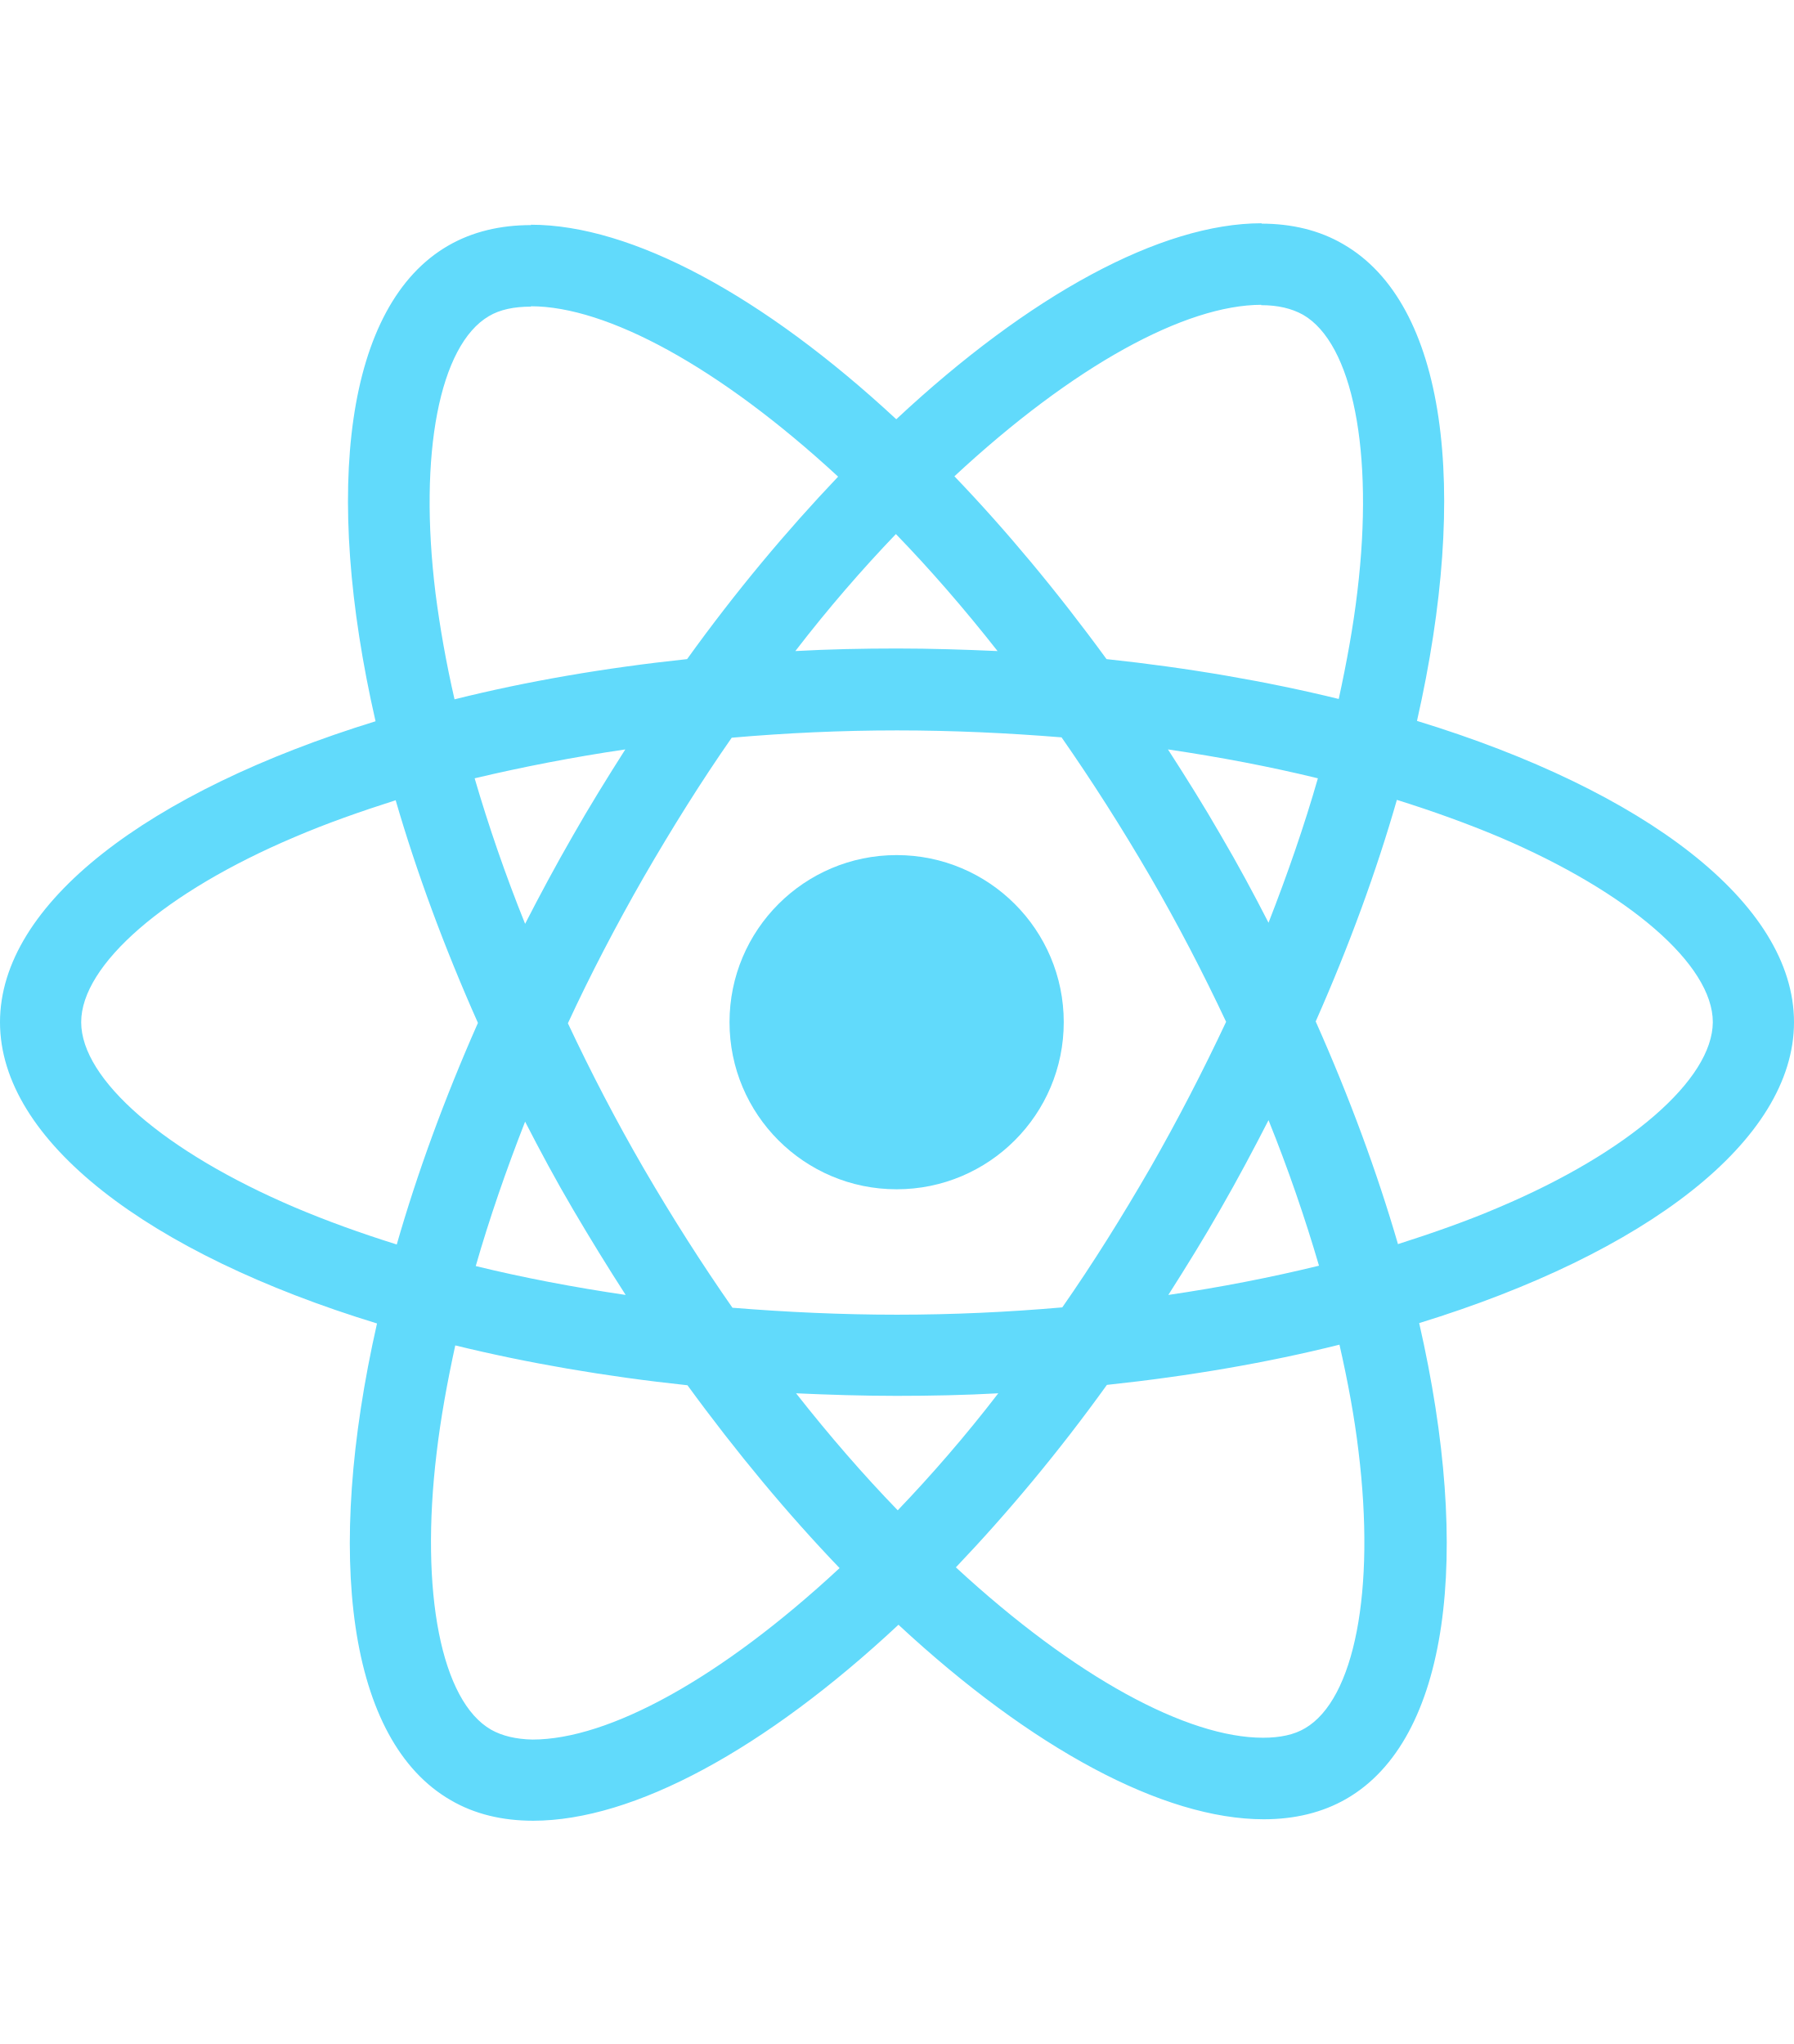
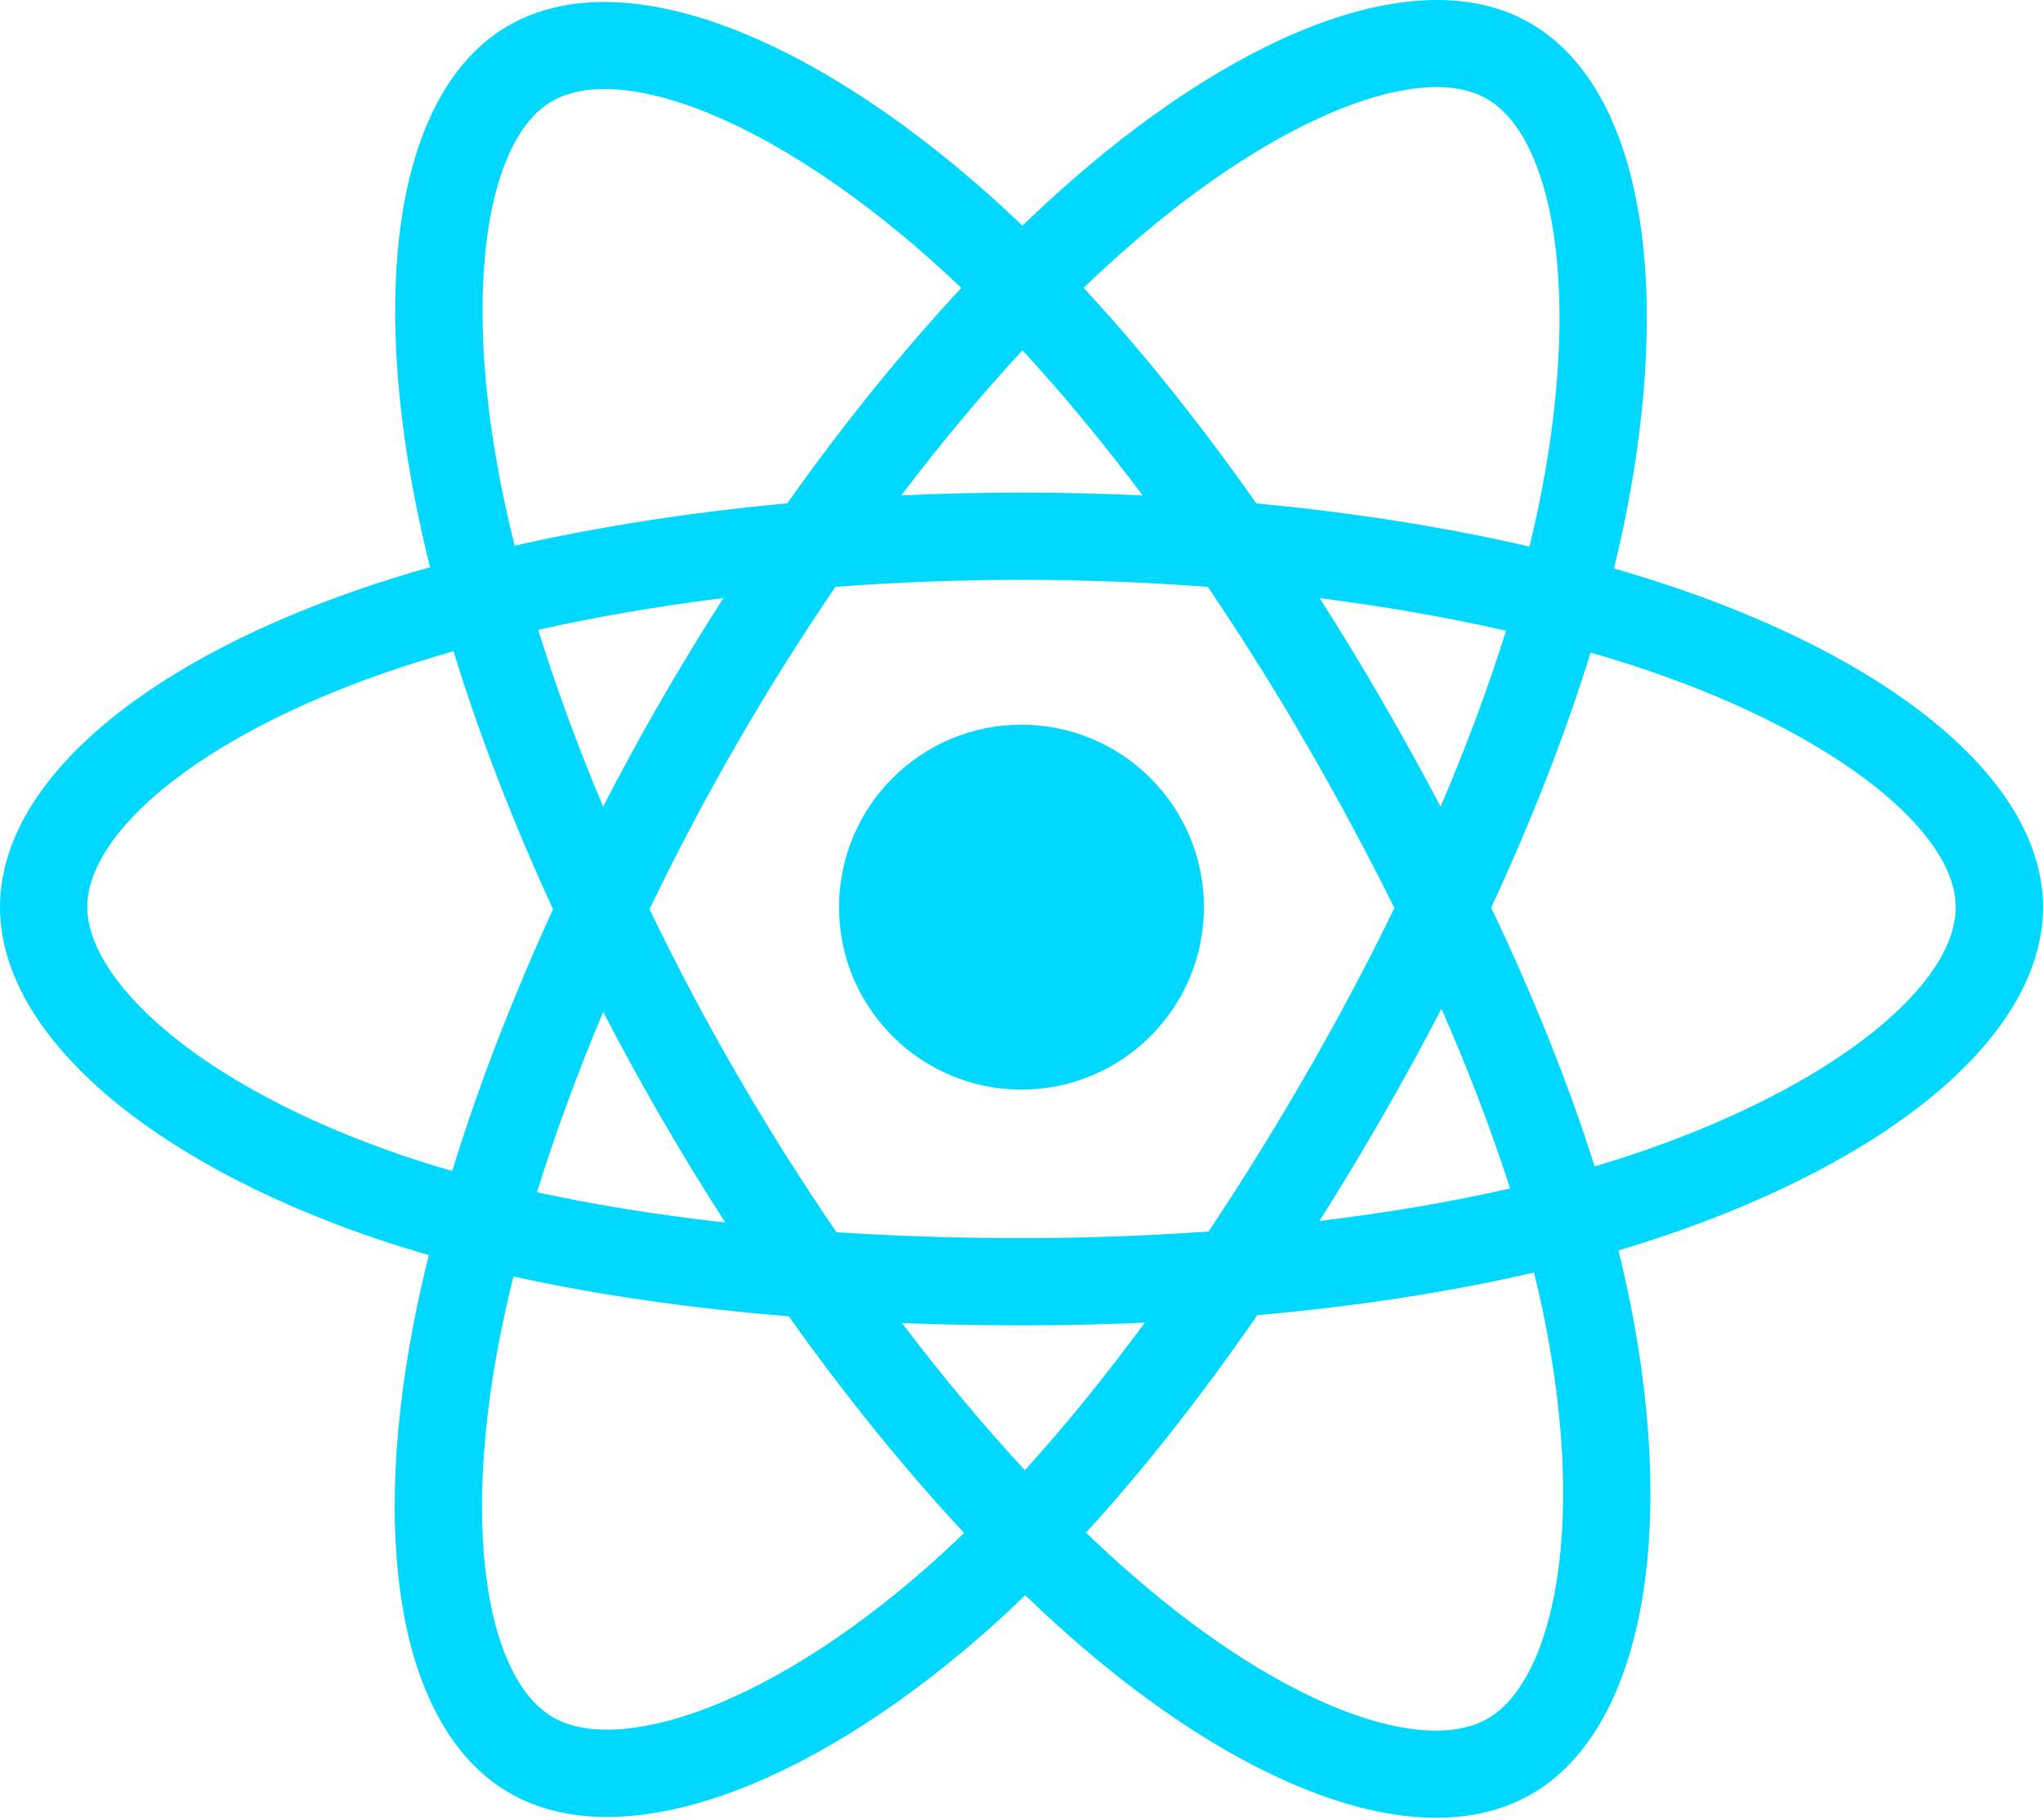
- <svg xmlns="http://www.w3.org/2000/svg" height="2500" viewBox="175.7 78 490.6 436.9" width="2194">
-   <g fill="#61dafb">
-     <path d="m666.3 296.5c0-32.5-40.7-63.3-103.1-82.4 14.4-63.6 8-114.2-20.2-130.4-6.5-3.8-14.1-5.6-22.4-5.6v22.3c4.6 0 8.3.9 11.4 2.6 13.6 7.8 19.5 37.5 14.9 75.7-1.1 9.4-2.9 19.3-5.1 29.4-19.6-4.8-41-8.5-63.5-10.9-13.5-18.5-27.5-35.3-41.6-50 32.6-30.3 63.2-46.9 84-46.9v-22.3c-27.5 0-63.5 19.6-99.9 53.6-36.4-33.8-72.4-53.2-99.9-53.2v22.3c20.7 0 51.4 16.5 84 46.6-14 14.7-28 31.4-41.3 49.9-22.6 2.4-44 6.1-63.6 11-2.3-10-4-19.7-5.2-29-4.7-38.2 1.1-67.9 14.6-75.8 3-1.8 6.9-2.6 11.5-2.6v-22.3c-8.4 0-16 1.8-22.6 5.6-28.1 16.2-34.4 66.7-19.9 130.1-62.2 19.2-102.7 49.9-102.7 82.3 0 32.5 40.7 63.3 103.1 82.4-14.4 63.6-8 114.2 20.2 130.4 6.5 3.8 14.1 5.6 22.5 5.6 27.5 0 63.5-19.6 99.9-53.6 36.4 33.8 72.4 53.2 99.9 53.2 8.4 0 16-1.8 22.6-5.6 28.1-16.2 34.4-66.7 19.9-130.1 62-19.1 102.5-49.9 102.5-82.3zm-130.2-66.7c-3.7 12.9-8.3 26.2-13.5 39.5-4.1-8-8.4-16-13.1-24-4.6-8-9.5-15.8-14.4-23.4 14.2 2.1 27.9 4.7 41 7.9zm-45.8 106.5c-7.8 13.5-15.8 26.3-24.1 38.2-14.9 1.3-30 2-45.2 2-15.1 0-30.2-.7-45-1.9-8.3-11.9-16.4-24.6-24.2-38-7.6-13.1-14.5-26.4-20.8-39.8 6.2-13.4 13.2-26.8 20.7-39.9 7.8-13.5 15.8-26.3 24.1-38.2 14.9-1.3 30-2 45.2-2 15.1 0 30.2.7 45 1.9 8.3 11.9 16.4 24.6 24.2 38 7.6 13.1 14.5 26.4 20.8 39.8-6.3 13.4-13.2 26.8-20.7 39.9zm32.3-13c5.4 13.4 10 26.8 13.8 39.8-13.1 3.2-26.9 5.9-41.2 8 4.9-7.7 9.8-15.6 14.4-23.7 4.6-8 8.9-16.1 13-24.1zm-101.4 106.7c-9.3-9.6-18.6-20.3-27.8-32 9 .4 18.2.7 27.5.7 9.4 0 18.7-.2 27.8-.7-9 11.7-18.3 22.4-27.5 32zm-74.4-58.9c-14.2-2.1-27.9-4.7-41-7.9 3.7-12.9 8.3-26.2 13.5-39.5 4.1 8 8.4 16 13.1 24s9.5 15.8 14.4 23.4zm73.9-208.1c9.3 9.6 18.6 20.3 27.8 32-9-.4-18.2-.7-27.5-.7-9.4 0-18.7.2-27.8.7 9-11.7 18.3-22.4 27.5-32zm-74 58.9c-4.9 7.7-9.8 15.6-14.4 23.7-4.6 8-8.9 16-13 24-5.4-13.4-10-26.8-13.8-39.8 13.1-3.1 26.9-5.8 41.2-7.9zm-90.5 125.2c-35.4-15.1-58.3-34.9-58.3-50.6s22.9-35.6 58.3-50.6c8.6-3.7 18-7 27.7-10.1 5.7 19.6 13.2 40 22.5 60.9-9.2 20.8-16.6 41.1-22.2 60.6-9.9-3.1-19.3-6.5-28-10.2zm53.8 142.9c-13.6-7.8-19.5-37.5-14.9-75.7 1.1-9.4 2.9-19.3 5.1-29.4 19.6 4.8 41 8.5 63.5 10.9 13.5 18.5 27.5 35.3 41.6 50-32.6 30.3-63.2 46.9-84 46.9-4.5-.1-8.3-1-11.3-2.7zm237.2-76.2c4.7 38.2-1.1 67.9-14.6 75.8-3 1.8-6.9 2.6-11.5 2.6-20.7 0-51.4-16.5-84-46.6 14-14.7 28-31.4 41.3-49.9 22.6-2.4 44-6.1 63.6-11 2.3 10.1 4.1 19.8 5.2 29.1zm38.5-66.7c-8.6 3.7-18 7-27.7 10.1-5.7-19.6-13.2-40-22.5-60.9 9.2-20.8 16.6-41.1 22.2-60.6 9.9 3.1 19.3 6.5 28.1 10.2 35.4 15.1 58.3 34.9 58.3 50.6-.1 15.7-23 35.6-58.4 50.6z" />
-     <circle cx="420.9" cy="296.5" r="45.7" />
-   </g>
+ <svg xmlns="http://www.w3.org/2000/svg" aria-hidden="true" role="img" class="iconify iconify--logos" width="35.93" height="32" preserveAspectRatio="xMidYMid meet" viewBox="0 0 256 228">
+   <path fill="#00D8FF" d="M210.483 73.824a171.49 171.49 0 0 0-8.24-2.597c.465-1.9.893-3.777 1.273-5.621c6.238-30.281 2.16-54.676-11.769-62.708c-13.355-7.7-35.196.329-57.254 19.526a171.23 171.23 0 0 0-6.375 5.848a155.866 155.866 0 0 0-4.241-3.917C100.759 3.829 77.587-4.822 63.673 3.233C50.33 10.957 46.379 33.89 51.995 62.588a170.974 170.974 0 0 0 1.892 8.48c-3.28.932-6.445 1.924-9.474 2.98C17.309 83.498 0 98.307 0 113.668c0 15.865 18.582 31.778 46.812 41.427a145.52 145.52 0 0 0 6.921 2.165a167.467 167.467 0 0 0-2.01 9.138c-5.354 28.2-1.173 50.591 12.134 58.266c13.744 7.926 36.812-.22 59.273-19.855a145.567 145.567 0 0 0 5.342-4.923a168.064 168.064 0 0 0 6.92 6.314c21.758 18.722 43.246 26.282 56.54 18.586c13.731-7.949 18.194-32.003 12.4-61.268a145.016 145.016 0 0 0-1.535-6.842c1.62-.48 3.21-.974 4.76-1.488c29.348-9.723 48.443-25.443 48.443-41.52c0-15.417-17.868-30.326-45.517-39.844Zm-6.365 70.984c-1.4.463-2.836.91-4.3 1.345c-3.24-10.257-7.612-21.163-12.963-32.432c5.106-11 9.31-21.767 12.459-31.957c2.619.758 5.16 1.557 7.61 2.4c23.69 8.156 38.14 20.213 38.14 29.504c0 9.896-15.606 22.743-40.946 31.14Zm-10.514 20.834c2.562 12.94 2.927 24.64 1.23 33.787c-1.524 8.219-4.59 13.698-8.382 15.893c-8.067 4.67-25.32-1.4-43.927-17.412a156.726 156.726 0 0 1-6.437-5.87c7.214-7.889 14.423-17.06 21.459-27.246c12.376-1.098 24.068-2.894 34.671-5.345a134.17 134.17 0 0 1 1.386 6.193ZM87.276 214.515c-7.882 2.783-14.16 2.863-17.955.675c-8.075-4.657-11.432-22.636-6.853-46.752a156.923 156.923 0 0 1 1.869-8.499c10.486 2.32 22.093 3.988 34.498 4.994c7.084 9.967 14.501 19.128 21.976 27.15a134.668 134.668 0 0 1-4.877 4.492c-9.933 8.682-19.886 14.842-28.658 17.94ZM50.35 144.747c-12.483-4.267-22.792-9.812-29.858-15.863c-6.35-5.437-9.555-10.836-9.555-15.216c0-9.322 13.897-21.212 37.076-29.293c2.813-.98 5.757-1.905 8.812-2.773c3.204 10.42 7.406 21.315 12.477 32.332c-5.137 11.18-9.399 22.249-12.634 32.792a134.718 134.718 0 0 1-6.318-1.979Zm12.378-84.26c-4.811-24.587-1.616-43.134 6.425-47.789c8.564-4.958 27.502 2.111 47.463 19.835a144.318 144.318 0 0 1 3.841 3.545c-7.438 7.987-14.787 17.08-21.808 26.988c-12.04 1.116-23.565 2.908-34.161 5.309a160.342 160.342 0 0 1-1.76-7.887Zm110.427 27.268a347.8 347.8 0 0 0-7.785-12.803c8.168 1.033 15.994 2.404 23.343 4.08c-2.206 7.072-4.956 14.465-8.193 22.045a381.151 381.151 0 0 0-7.365-13.322Zm-45.032-43.861c5.044 5.465 10.096 11.566 15.065 18.186a322.04 322.04 0 0 0-30.257-.006c4.974-6.559 10.069-12.652 15.192-18.18ZM82.802 87.83a323.167 323.167 0 0 0-7.227 13.238c-3.184-7.553-5.909-14.98-8.134-22.152c7.304-1.634 15.093-2.97 23.209-3.984a321.524 321.524 0 0 0-7.848 12.897Zm8.081 65.352c-8.385-.936-16.291-2.203-23.593-3.793c2.26-7.3 5.045-14.885 8.298-22.6a321.187 321.187 0 0 0 7.257 13.246c2.594 4.48 5.28 8.868 8.038 13.147Zm37.542 31.03c-5.184-5.592-10.354-11.779-15.403-18.433c4.902.192 9.899.29 14.978.29c5.218 0 10.376-.117 15.453-.343c-4.985 6.774-10.018 12.97-15.028 18.486Zm52.198-57.817c3.422 7.8 6.306 15.345 8.596 22.52c-7.422 1.694-15.436 3.058-23.88 4.071a382.417 382.417 0 0 0 7.859-13.026a347.403 347.403 0 0 0 7.425-13.565Zm-16.898 8.101a358.557 358.557 0 0 1-12.281 19.815a329.4 329.4 0 0 1-23.444.823c-7.967 0-15.716-.248-23.178-.732a310.202 310.202 0 0 1-12.513-19.846h.001a307.41 307.41 0 0 1-10.923-20.627a310.278 310.278 0 0 1 10.89-20.637l-.001.001a307.318 307.318 0 0 1 12.413-19.761c7.613-.576 15.42-.876 23.31-.876H128c7.926 0 15.743.303 23.354.883a329.357 329.357 0 0 1 12.335 19.695a358.489 358.489 0 0 1 11.036 20.54a329.472 329.472 0 0 1-11 20.722Zm22.56-122.124c8.572 4.944 11.906 24.881 6.52 51.026c-.344 1.668-.73 3.367-1.15 5.09c-10.622-2.452-22.155-4.275-34.23-5.408c-7.034-10.017-14.323-19.124-21.64-27.008a160.789 160.789 0 0 1 5.888-5.4c18.9-16.447 36.564-22.941 44.612-18.3ZM128 90.808c12.625 0 22.86 10.235 22.86 22.86s-10.235 22.86-22.86 22.86s-22.86-10.235-22.86-22.86s10.235-22.86 22.86-22.86Z" />
</svg>
